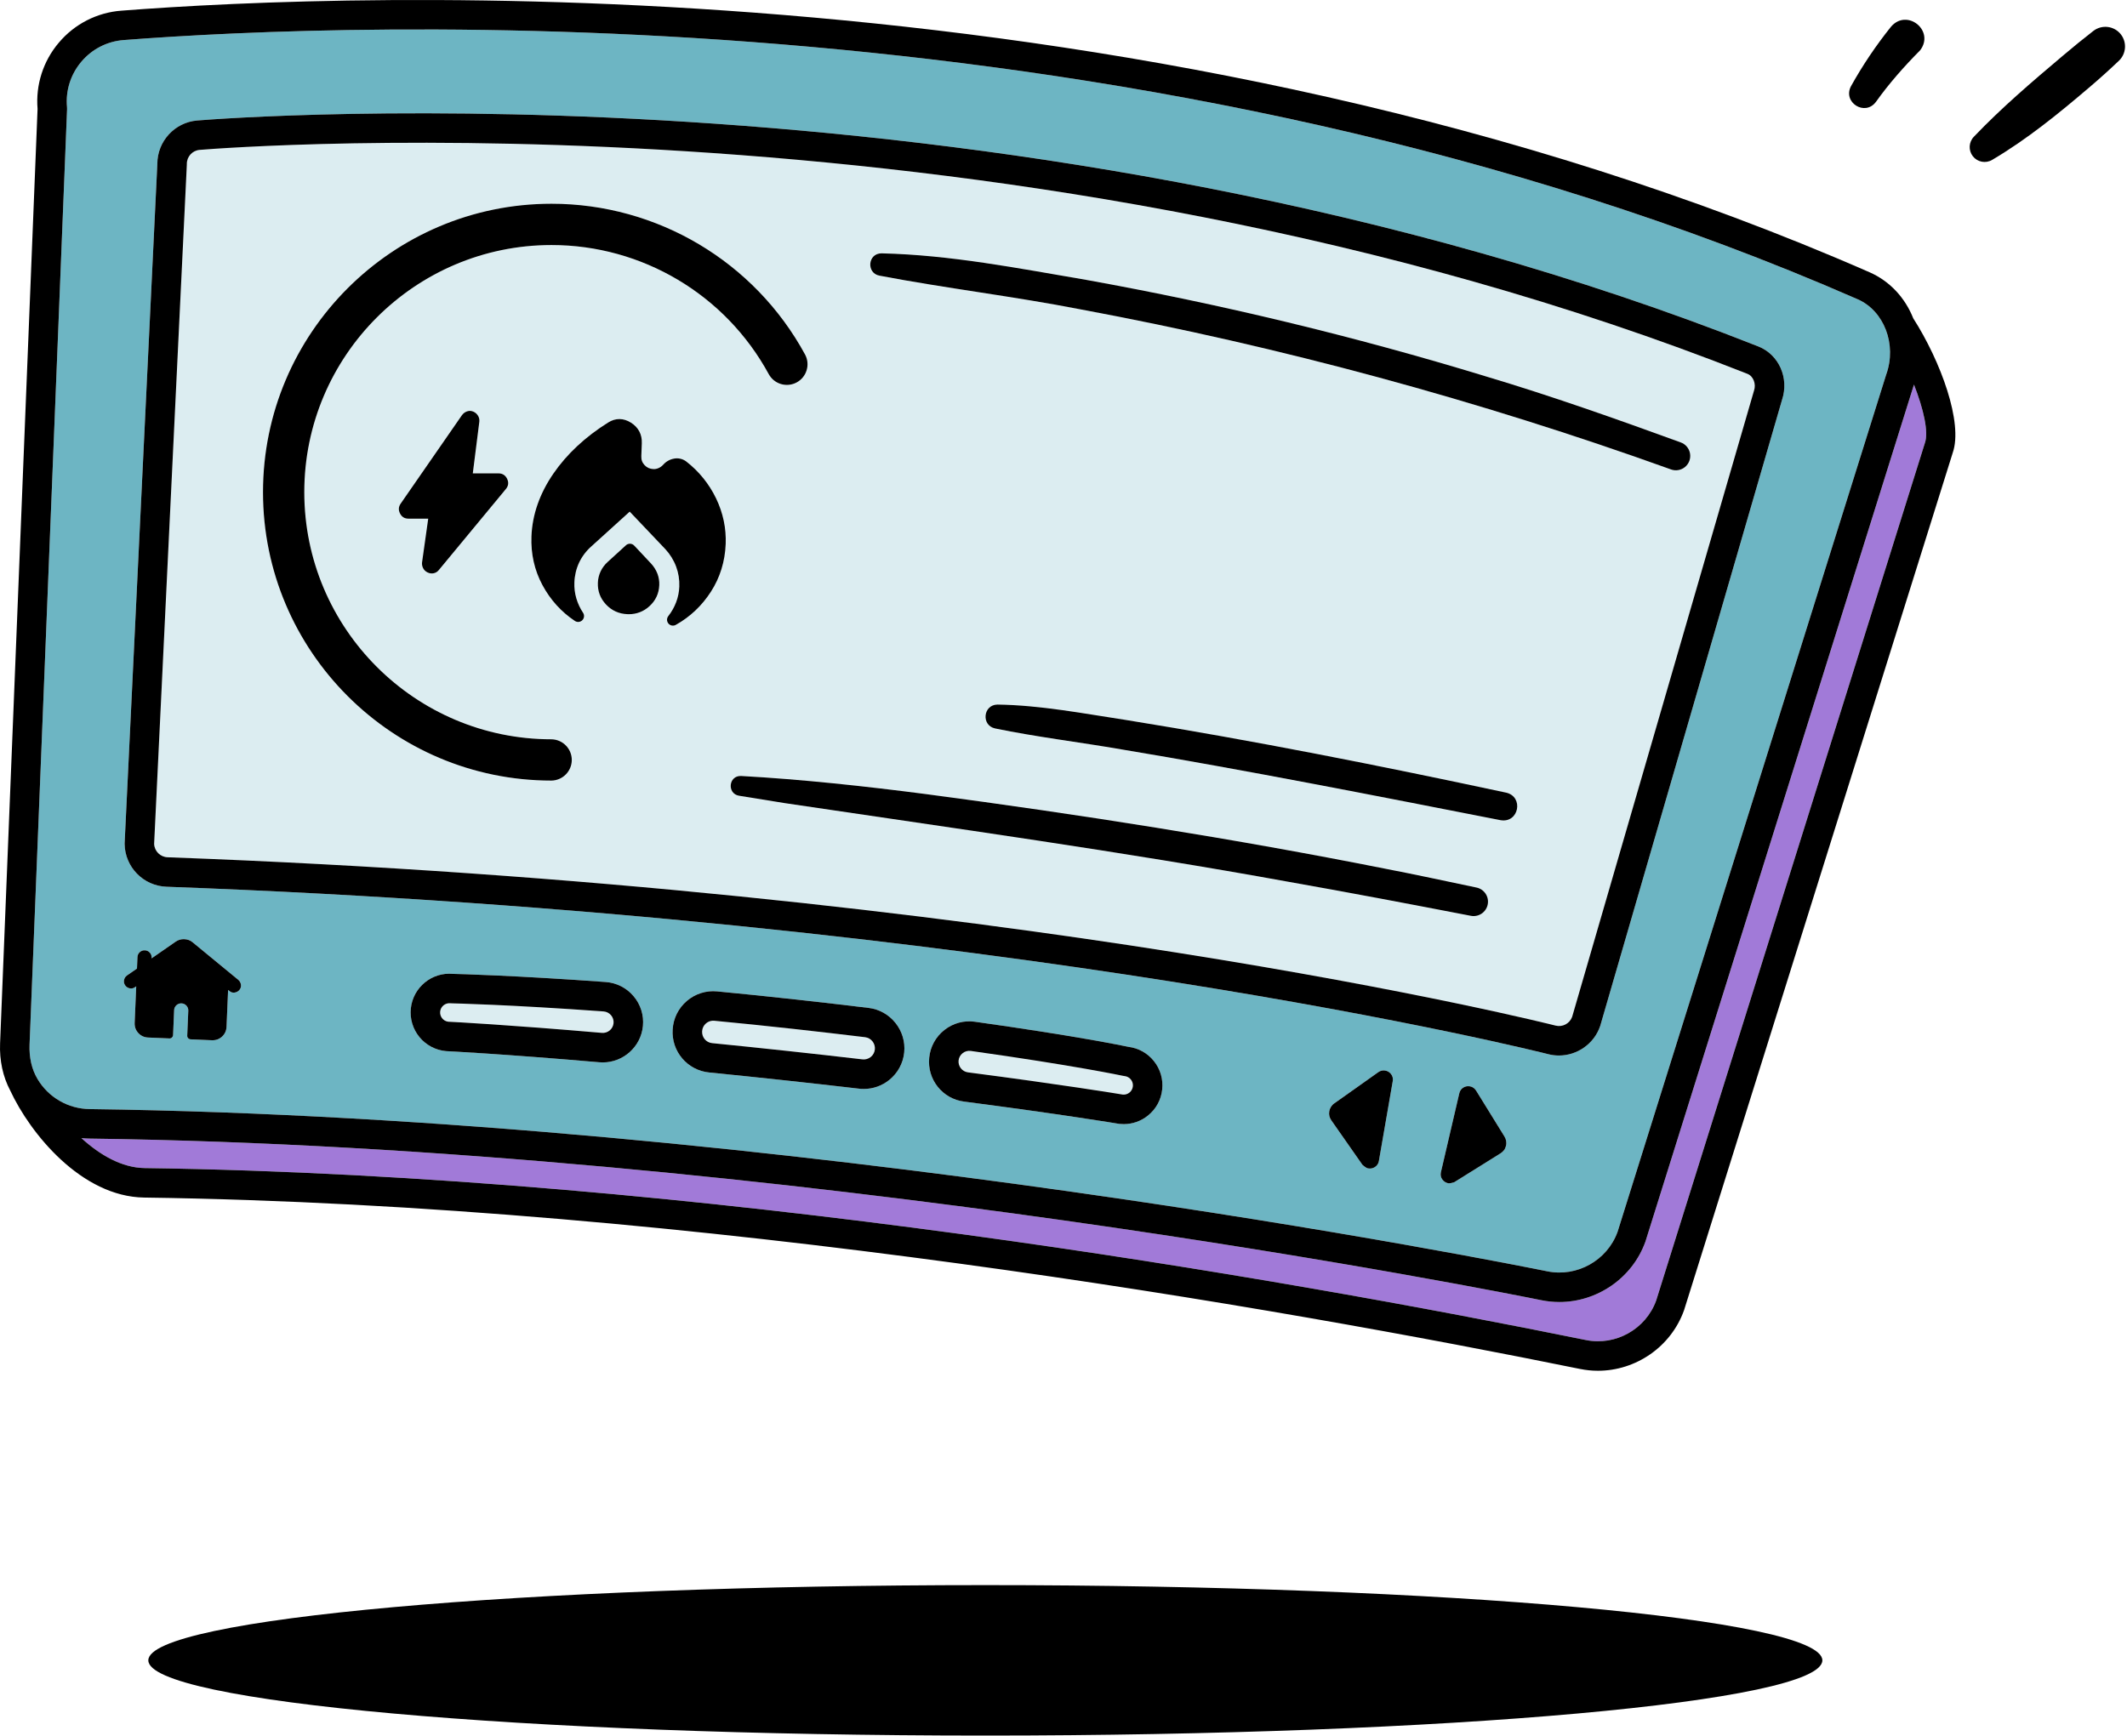
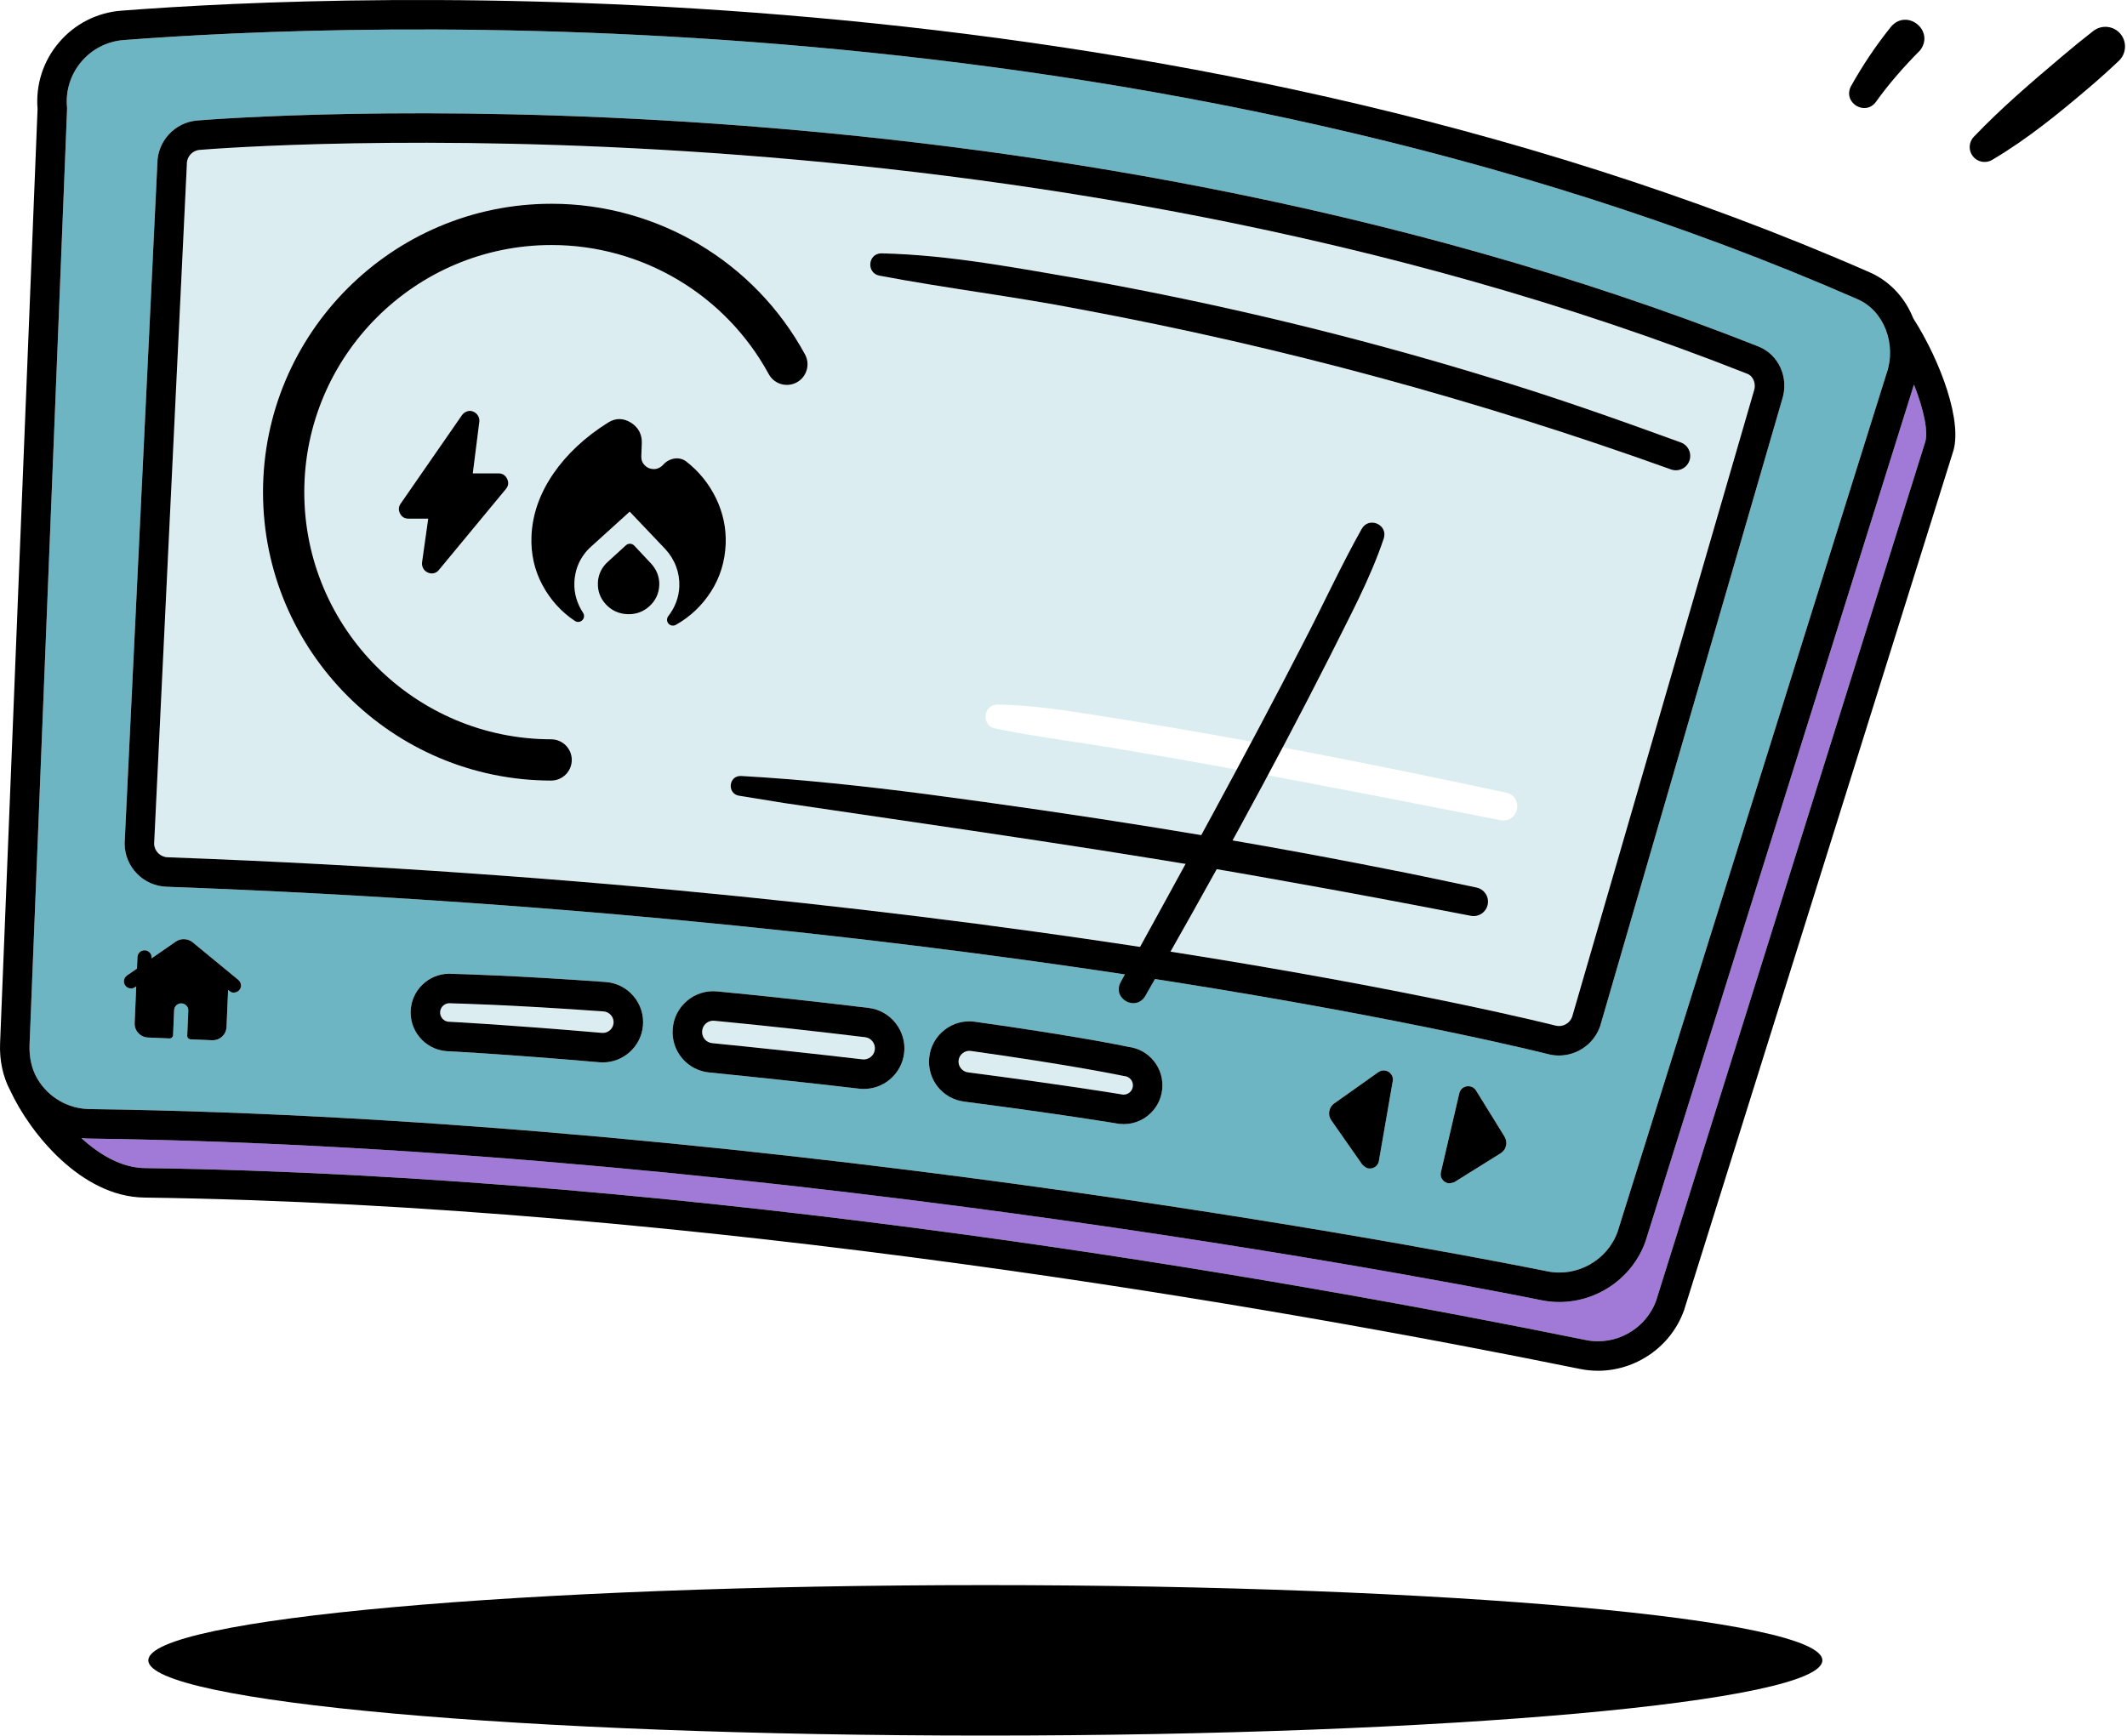
<svg xmlns="http://www.w3.org/2000/svg" width="321" height="262" fill="none" viewBox="0 0 321 262">
  <path fill="#A17AD8" d="m248.348 187.35-.029.086c-1.98 5.526-7.287 9.116-12.986 9.116-.895 0-1.8-.088-2.704-.272-4.623-.94-114.421-23.033-219.132-24.401-.41-.005-.814-.035-1.216-.075 2.82 2.581 6.139 4.48 9.54 4.527 83.819 1.153 172.26 16.761 217.519 25.962 4.482.911 9.034-1.642 10.598-5.944l40.53-129.379.028-.085c.596-1.663-.2-5.133-1.645-8.83z" />
  <path fill="#000" d="M148.705 262c69.764 0 126.32-5.085 126.32-11.357 0-6.273-56.556-11.357-126.32-11.357s-126.32 5.084-126.32 11.357S78.942 262 148.706 262" />
  <path fill="#6DB5C3" d="M10.115 16.18q.014.145.008.292L4.46 157.683c-.079 1.956.335 3.754 1.197 5.198a9.27 9.27 0 0 0 7.897 4.546c105.125 1.374 215.322 23.547 219.961 24.49 4.484.912 9.035-1.642 10.598-5.944l40.53-129.38.029-.085c1.612-4.5-.325-9.584-4.318-11.333C173.488-1.62 53.038 3.396 18.667 6.047a9.24 9.24 0 0 0-6.395 3.275 9.24 9.24 0 0 0-2.157 6.857M36.12 149.455a1.14 1.14 0 0 1-.733.383.94.94 0 0 1-.767-.244l-.195-.15-.236 5.542q-.038.907-.679 1.495-.64.588-1.547.55l-3.184-.136a.54.54 0 0 1-.377-.167.5.5 0 0 1-.145-.38l.16-3.768a1.03 1.03 0 0 0-.28-.769 1.03 1.03 0 0 0-.743-.344 1.03 1.03 0 0 0-.769.28 1.03 1.03 0 0 0-.344.742l-.16 3.748a.54.54 0 0 1-.167.377.5.5 0 0 1-.38.145l-3.204-.136q-.907-.039-1.495-.679t-.55-1.548l.234-5.501-.166.114a.98.98 0 0 1-.796.188 1.07 1.07 0 0 1-.707-.454 1 1 0 0 1-.169-.784q.079-.43.434-.698l1.518-1.046.074-1.733q.018-.444.344-.743a1.03 1.03 0 0 1 .77-.28q.442.019.742.345.298.326.28.768l-.005.101 3.62-2.511q.291-.21.629-.306.336-.097.68-.082.342.015.67.129.329.115.601.349l6.905 5.683q.33.298.383.733a1 1 0 0 1-.246.787m60.908 5.428c-.299 3.129-2.96 5.497-6.051 5.497q-.261 0-.525-.023c-14.914-1.286-23.041-1.677-23.122-1.681a5.86 5.86 0 0 1-5.326-6.46c.344-3.176 3.175-5.493 6.346-5.203.952.022 9.492.244 23.063 1.231a6.04 6.04 0 0 1 4.208 2.143 6.03 6.03 0 0 1 1.407 4.496m39.432 3.989a6.1 6.1 0 0 1-2.263 4.159 6.1 6.1 0 0 1-4.556 1.311 1381 1381 0 0 0-22.606-2.443 6.113 6.113 0 0 1-5.515-6.501 6.1 6.1 0 0 1 2.145-4.302 6.1 6.1 0 0 1 4.556-1.438c4.016.383 8.064.8 12.035 1.24q5.773.641 10.841 1.255c3.297.398 5.702 3.412 5.363 6.719m38.935 5.596a5.82 5.82 0 0 1-2.15 3.932 5.8 5.8 0 0 1-4.43 1.242c-.083-.014-8.451-1.416-23.306-3.347a6.054 6.054 0 0 1-5.272-6.637 6.03 6.03 0 0 1 2.294-4.176 6.02 6.02 0 0 1 4.606-1.242c14.934 2.095 22.217 3.588 23.19 3.793a5.8 5.8 0 0 1 3.808 2.135 5.82 5.82 0 0 1 1.26 4.3m34.795-1.26-2.092 12.051c-.07.401-.281.719-.609.921a1.43 1.43 0 0 1-1.023.196c-.159-.027-.348-.119-.796-.489l-.082-.088-4.65-6.65a2 2 0 0 1-.308-.657 1.8 1.8 0 0 1-.02-.734 1.8 1.8 0 0 1 .781-1.212l6.619-4.693q.232-.166.492-.229.27-.064.545-.015c.358.061.657.239.886.528.238.303.327.672.257 1.071m17.092 9.755a1.8 1.8 0 0 1-.305.667 2 2 0 0 1-.542.487l-6.983 4.357c-.395.117-.615.157-.766.157a.7.7 0 0 1-.158-.017 1.43 1.43 0 0 1-.866-.58 1.31 1.31 0 0 1-.201-1.086l2.775-11.913c.091-.394.317-.701.653-.884a1.42 1.42 0 0 1 1.516.083q.217.162.367.406l4.265 6.902q.205.331.268.686a1.8 1.8 0 0 1-.023.735m41.657-112.601-27.419 94.439-.031.097c-.919 2.697-3.479 4.441-6.22 4.441a6.5 6.5 0 0 1-1.609-.203c-.801-.206-81.687-20.635-208.526-25.276a6.557 6.557 0 0 1-6.326-6.46q0-.069.002-.137l4.936-102.525c-.007-3.401 2.62-6.27 6.014-6.548 5.05-.416 125-9.655 235.6 34.109 3.11 1.23 4.674 4.765 3.579 8.063" />
  <path fill="#000" d="M282.141 41.098C174.328-6.114 52.954-1.063 18.324 1.61A13.66 13.66 0 0 0 8.87 6.45a13.66 13.66 0 0 0-3.201 9.984L.013 157.504c-.105 2.6.43 5.048 1.534 7.128 3.026 6.508 10.762 16.021 20.212 16.15 83.457 1.148 171.588 16.703 216.694 25.873.904.184 1.809.273 2.704.273 5.7 0 11.006-3.59 12.986-9.118l.029-.085 40.532-129.387c1.57-4.512-1.786-13.754-5.965-20.29-1.208-3.05-3.495-5.591-6.598-6.95m8.355 25.787q-.015.041-.028.085l-40.53 129.379c-1.564 4.302-6.116 6.855-10.598 5.943-45.259-9.2-133.7-24.808-217.52-25.961-3.4-.047-6.72-1.946-9.54-4.527.403.04.807.07 1.217.075 104.711 1.368 214.509 23.461 219.132 24.401.904.183 1.809.272 2.704.272 5.699 0 11.006-3.59 12.987-9.116l.028-.086 40.503-129.295c1.445 3.697 2.241 7.167 1.645 8.83M18.666 6.047c34.372-2.65 154.822-7.668 261.689 39.129 3.993 1.748 5.93 6.832 4.318 11.332l-.029.085-40.53 129.38c-1.563 4.302-6.114 6.856-10.598 5.944-4.639-.943-114.836-23.116-219.961-24.49a9.27 9.27 0 0 1-7.897-4.546c-.862-1.443-1.276-3.242-1.197-5.198l5.662-141.21a2 2 0 0 0-.008-.294 9.24 9.24 0 0 1 2.157-6.857 9.24 9.24 0 0 1 6.395-3.275" />
  <path fill="#DCEDF1" d="M264.707 58.98c.349-1.028-.102-2.191-.986-2.541C154.077 13.054 35.131 22.217 30.123 22.627a2.11 2.11 0 0 0-1.926 2.126q0 .07-.002.137L23.26 127.398a2.11 2.11 0 0 0 2.035 2.016c127.313 4.658 208.664 25.204 209.471 25.411a2.107 2.107 0 0 0 2.494-1.321l27.416-94.426zM98.012 91.511a4.5 4.5 0 0 1-3.122 1.207q-.102 0-.206-.004c-1.277-.05-2.361-.541-3.224-1.457-.867-.921-1.281-2.027-1.232-3.288a4.4 4.4 0 0 1 .418-1.723 4.5 4.5 0 0 1 1.058-1.415l2.76-2.518a.89.89 0 0 1 1.249.048l2.551 2.717q.631.689.946 1.5c.214.552.31 1.14.286 1.752-.05 1.26-.549 2.331-1.484 3.181m11.507-9.396c-.103 2.645-.853 5.068-2.227 7.203-1.366 2.123-3.149 3.809-5.301 5.011a.89.89 0 0 1-1.111-.2.89.89 0 0 1-.023-1.127 8 8 0 0 0 1.178-2.08c.288-.746.45-1.545.483-2.375a7.7 7.7 0 0 0-.478-3.011 8 8 0 0 0-1.613-2.622l-5.395-5.679-5.794 5.253a7.65 7.65 0 0 0-1.845 2.447 7.7 7.7 0 0 0-.708 2.986 7.4 7.4 0 0 0 .295 2.413 8 8 0 0 0 1.013 2.167.89.89 0 0 1-1.234 1.235c-2.052-1.366-3.699-3.188-4.895-5.413-1.204-2.237-1.762-4.714-1.658-7.362.127-3.27 1.238-6.451 3.3-9.456 2.036-2.964 4.82-5.563 8.275-7.723 1.113-.704 2.308-.696 3.452.027 1.117.708 1.68 1.78 1.628 3.102l-.076 1.944c-.02.547.136.98.494 1.359.363.384.791.573 1.345.595.258.01.506-.039.76-.15a2.1 2.1 0 0 0 .711-.517 2.86 2.86 0 0 1 1.613-.91 2.33 2.33 0 0 1 1.866.437 15.6 15.6 0 0 1 4.494 5.563c1.055 2.19 1.543 4.506 1.451 6.883M83.229 36.99c-20.57 0-37.306 16.736-37.306 37.307 0 20.57 16.736 37.306 37.307 37.306a3.117 3.117 0 0 1 0 6.233c-24.008 0-43.54-19.532-43.54-43.54 0-24.006 19.532-43.538 43.54-43.538a43.55 43.55 0 0 1 38.259 22.74 3.116 3.116 0 1 1-5.473 2.981A37.32 37.32 0 0 0 83.23 36.99M61.644 78.297q-.876 0-1.272-.78-.398-.78.096-1.49l9.246-13.35q.3-.411.766-.575.465-.164.93.027.465.192.725.616t.205.916l-.985 7.797h3.858q.93 0 1.326.834.398.834-.205 1.546l-10.094 12.2q-.3.384-.766.493-.465.11-.93-.11a1.43 1.43 0 0 1-.684-.642 1.5 1.5 0 0 1-.165-.89l.93-6.592zm162.856 58.26a2.176 2.176 0 0 1-2.54 1.69c-9.162-1.767-18.326-3.516-27.517-5.134-25.083-4.564-50.817-8.128-76.017-11.876l-6.904-1.116c-1.812-.316-1.59-3.042.314-2.981 9.215.509 18.816 1.557 27.955 2.741 23.151 3.066 46.356 6.705 69.273 11.258 4.596.887 9.173 1.879 13.754 2.841a2.176 2.176 0 0 1 1.682 2.577m1.972-12.74c-18.481-3.621-38.757-7.622-57.222-10.691-6.365-1.099-12.836-1.874-19.079-3.162-2.113-.461-1.812-3.58.368-3.604 6.571.099 12.972 1.355 19.435 2.334 19.222 3.098 38.311 6.89 57.343 10.965 2.676.625 1.916 4.623-.845 4.158m28.452-54.26a2.17 2.17 0 0 1-2.799 1.288 574.4 574.4 0 0 0-89.066-24.147c-10.056-1.962-20.281-3.17-30.33-5.086-2.001-.364-1.79-3.366.309-3.368 10.436.242 20.6 2.257 30.836 3.996 20.376 3.677 40.539 8.52 60.341 14.57 9.921 2.965 19.688 6.422 29.414 9.967a2.17 2.17 0 0 1 1.295 2.78" />
  <path fill="#000" d="M265.359 52.3c-110.6-43.764-230.55-34.525-235.6-34.109-3.394.278-6.021 3.147-6.014 6.548L18.81 127.264l-.003.137a6.556 6.556 0 0 0 6.327 6.46c126.839 4.641 207.725 25.07 208.526 25.276a6.5 6.5 0 0 0 1.609.203c2.741 0 5.301-1.744 6.22-4.441l.031-.097 27.419-94.44c1.095-3.297-.469-6.832-3.579-8.062m-30.593 102.524c-.807-.207-82.158-20.753-209.47-25.411a2.11 2.11 0 0 1-2.036-2.016l4.935-102.506q.003-.068.002-.138a2.11 2.11 0 0 1 1.925-2.125c5.01-.41 123.955-9.574 233.599 33.81.884.351 1.335 1.515.986 2.541l-.031.098-27.416 94.426a2.107 2.107 0 0 1-2.494 1.321" />
  <path fill="#000" d="M120.243 57.726a3.116 3.116 0 0 0 1.246-4.227 43.55 43.55 0 0 0-38.26-22.741c-24.007 0-43.538 19.532-43.538 43.539s19.531 43.539 43.539 43.539a3.117 3.117 0 0 0 0-6.233c-20.571 0-37.307-16.735-37.307-37.306S62.66 36.99 83.23 36.99a37.32 37.32 0 0 1 32.786 19.49 3.116 3.116 0 0 0 4.227 1.245" />
  <path fill="#DCEDF1" d="M169.472 165.24c.355.026.702-.081.981-.306.292-.236.475-.57.515-.943a1.4 1.4 0 0 0-.302-1.031 1.4 1.4 0 0 0-.942-.515 2 2 0 0 1-.228-.036c-.072-.016-7.413-1.576-22.978-3.76a1.62 1.62 0 0 0-1.237.335 1.6 1.6 0 0 0-.616 1.118 1.643 1.643 0 0 0 1.417 1.779c14.167 1.843 22.489 3.209 23.39 3.359" />
  <path fill="#000" d="M170.326 158.035c-.973-.206-8.256-1.698-23.19-3.794a6.02 6.02 0 0 0-4.606 1.243 6.03 6.03 0 0 0-2.294 4.175 6.053 6.053 0 0 0 5.272 6.637c14.855 1.932 23.223 3.333 23.306 3.347q.064.012.13.018.321.035.641.035a5.8 5.8 0 0 0 3.659-1.295 5.8 5.8 0 0 0 2.15-3.931 5.82 5.82 0 0 0-1.26-4.301 5.8 5.8 0 0 0-3.808-2.134m-25.661 2.067c.045-.444.263-.841.616-1.118a1.62 1.62 0 0 1 1.237-.335c15.565 2.184 22.906 3.744 22.978 3.76a2 2 0 0 0 .228.036c.373.04.707.224.942.515s.342.658.302 1.031-.223.707-.515.943a1.4 1.4 0 0 1-.981.306c-.901-.15-9.223-1.516-23.39-3.359a1.643 1.643 0 0 1-1.417-1.779" />
  <path fill="#DCEDF1" d="M132.031 158.419a1.69 1.69 0 0 0-1.47-1.845q-5.048-.613-10.796-1.251a788 788 0 0 0-11.966-1.232 1.66 1.66 0 0 0-1.246.393c-.351.3-.561.718-.59 1.179-.06.933.604 1.718 1.511 1.808a1385 1385 0 0 1 22.681 2.45c.453.053.899-.075 1.254-.361a1.67 1.67 0 0 0 .622-1.141" />
  <path fill="#000" d="M131.096 152.154q-5.068-.614-10.841-1.254c-3.971-.44-8.019-.858-12.035-1.241a6.1 6.1 0 0 0-4.556 1.438 6.1 6.1 0 0 0-2.145 4.302 6.113 6.113 0 0 0 5.515 6.501 1381 1381 0 0 1 22.606 2.443q.364.042.724.042a6.1 6.1 0 0 0 3.832-1.353 6.1 6.1 0 0 0 2.263-4.158c.339-3.308-2.067-6.322-5.363-6.72m-.941 7.767a1385 1385 0 0 0-22.681-2.45c-.907-.09-1.571-.876-1.511-1.808.029-.461.239-.879.59-1.179a1.66 1.66 0 0 1 1.246-.393c3.992.38 8.018.795 11.966 1.232q5.748.638 10.796 1.251a1.69 1.69 0 0 1 1.47 1.844 1.67 1.67 0 0 1-.622 1.142 1.68 1.68 0 0 1-1.254.361" />
  <path fill="#DCEDF1" d="M91.089 152.685c-14.215-1.033-22.835-1.221-22.92-1.223a2 2 0 0 1-.194-.012 1.41 1.41 0 0 0-1.546 1.245 1.407 1.407 0 0 0 1.195 1.54c.906.044 9.012.463 23.21 1.688.89.079 1.677-.58 1.761-1.462a1.6 1.6 0 0 0-.376-1.2 1.62 1.62 0 0 0-1.13-.576" />
  <path fill="#000" d="M91.412 148.245c-13.571-.987-22.11-1.209-23.063-1.231-3.17-.29-6.002 2.027-6.346 5.203a5.86 5.86 0 0 0 5.326 6.46c.08.004 8.208.395 23.122 1.681q.264.023.525.023c3.091 0 5.752-2.368 6.051-5.497a6.03 6.03 0 0 0-1.407-4.496 6.04 6.04 0 0 0-4.208-2.143m1.183 6.216a1.63 1.63 0 0 1-1.76 1.461c-14.2-1.224-22.305-1.643-23.21-1.687a1.407 1.407 0 0 1-1.196-1.54c.084-.77.78-1.321 1.546-1.245q.096.01.193.012c.086.002 8.706.189 22.92 1.222.444.033.845.238 1.131.577.285.336.418.763.377 1.2" />
  <path fill="#000" d="M283.109 15.38c1.964-2.76 4.293-5.39 6.674-7.79 2.262-2.97-2.004-6.388-4.41-3.541a64.6 64.6 0 0 0-6.025 8.957c-1.298 2.444 2.1 4.605 3.761 2.374" />
  <path fill="#000" d="M320.084 5.2a2.97 2.97 0 0 0-4.169-.525 139 139 0 0 0-4.673 3.802c-4.595 3.88-9.195 7.804-13.347 12.16a2.246 2.246 0 0 0 2.742 3.506c5.311-3.14 9.984-6.957 14.637-10.92a107 107 0 0 0 4.513-4.059 2.98 2.98 0 0 0 .297-3.963" />
  <path fill="#000" d="M29.077 142.253a1.9 1.9 0 0 0-.6-.349 2.4 2.4 0 0 0-.672-.129 2.1 2.1 0 0 0-1.308.388l-3.62 2.511.005-.101a1.03 1.03 0 0 0-.28-.768 1.03 1.03 0 0 0-.743-.345 1.03 1.03 0 0 0-.769.28q-.326.3-.344.743l-.074 1.733-1.518 1.046q-.355.267-.434.698-.078.43.169.784.267.375.707.454a.98.98 0 0 0 .796-.188l.166-.114-.234 5.501q-.038.907.55 1.548.588.64 1.495.679l3.204.136a.5.5 0 0 0 .38-.145.54.54 0 0 0 .168-.377l.159-3.748a1.03 1.03 0 0 1 .344-.742 1.03 1.03 0 0 1 .77-.28q.442.018.742.344t.28.769l-.16 3.768a.5.5 0 0 0 .145.38.54.54 0 0 0 .377.167l3.184.136q.906.038 1.547-.55t.68-1.495l.235-5.542.196.15q.33.296.766.244.437-.052.733-.383a1 1 0 0 0 .246-.787 1.14 1.14 0 0 0-.383-.733z" />
  <path fill="#000" d="M209.046 161.61a1.3 1.3 0 0 0-.545.016 1.4 1.4 0 0 0-.492.228l-6.619 4.693a1.82 1.82 0 0 0-.781 1.213q-.066.382.02.734.086.34.308.656l4.65 6.65.082.088c.448.37.637.462.796.489q.133.024.264.024.402 0 .759-.22a1.31 1.31 0 0 0 .609-.92l2.092-12.051a1.32 1.32 0 0 0-.257-1.071 1.4 1.4 0 0 0-.886-.529" />
  <path fill="#000" d="m227.036 171.544-4.265-6.903a1.4 1.4 0 0 0-.367-.405 1.41 1.41 0 0 0-1.516-.084c-.336.184-.562.49-.653.884l-2.775 11.913c-.092.397-.022.772.201 1.086q.324.454.866.58a.7.7 0 0 0 .158.017c.151 0 .371-.04.766-.157l6.983-4.357q.332-.206.542-.487.217-.289.305-.667a1.8 1.8 0 0 0 .023-.735 1.9 1.9 0 0 0-.268-.685" />
  <path fill="#000" d="M103.574 69.67a2.33 2.33 0 0 0-1.866-.436 2.86 2.86 0 0 0-1.613.91 2.1 2.1 0 0 1-.711.517c-.254.11-.502.159-.76.15-.554-.022-.982-.212-1.345-.596-.358-.38-.515-.812-.493-1.36l.075-1.943c.052-1.322-.511-2.394-1.628-3.102-1.144-.722-2.34-.731-3.452-.027-3.454 2.16-6.239 4.759-8.275 7.723-2.062 3.005-3.173 6.186-3.3 9.456-.104 2.648.454 5.125 1.657 7.362 1.197 2.225 2.844 4.047 4.896 5.413a.89.89 0 0 0 1.234-1.235 8 8 0 0 1-1.013-2.167 7.4 7.4 0 0 1-.295-2.412 7.7 7.7 0 0 1 .708-2.986 7.65 7.65 0 0 1 1.845-2.448l5.794-5.252 5.395 5.678a8 8 0 0 1 1.613 2.622c.357.959.518 1.972.478 3.011a7.4 7.4 0 0 1-.483 2.375 8 8 0 0 1-1.178 2.08.89.89 0 0 0 1.134 1.328c2.152-1.203 3.935-2.889 5.301-5.012 1.374-2.135 2.123-4.558 2.227-7.203.092-2.377-.396-4.692-1.451-6.883a15.6 15.6 0 0 0-4.494-5.562" />
  <path fill="#000" d="m98.264 85.08-2.551-2.718a.89.89 0 0 0-1.25-.048l-2.76 2.518c-.45.409-.806.885-1.057 1.415a4.4 4.4 0 0 0-.418 1.723c-.05 1.261.365 2.367 1.232 3.288.863.916 1.947 1.407 3.224 1.457q.105.004.206.004a4.5 4.5 0 0 0 3.121-1.206c.936-.85 1.435-1.921 1.485-3.182a4.35 4.35 0 0 0-.286-1.752 4.8 4.8 0 0 0-.946-1.5" />
  <path fill="#000" d="M63.859 85.78q.218.423.684.642.465.218.93.11a1.34 1.34 0 0 0 .766-.493l10.094-12.201q.602-.711.205-1.546-.396-.834-1.326-.834h-3.858l.985-7.797a1.4 1.4 0 0 0-.205-.916 1.5 1.5 0 0 0-.725-.616 1.26 1.26 0 0 0-.93-.027q-.465.164-.766.574l-9.246 13.35q-.493.712-.096 1.491.396.78 1.272.78h2.982l-.93 6.593q-.055.464.164.89" />
  <path fill="#000" d="M222.817 133.98c-4.581-.962-9.158-1.954-13.754-2.84-22.917-4.554-46.122-8.193-69.273-11.258-9.139-1.185-18.74-2.233-27.955-2.742-1.904-.061-2.126 2.666-.314 2.981l6.904 1.116c25.2 3.748 50.934 7.312 76.017 11.876 9.191 1.619 18.355 3.367 27.517 5.134a2.175 2.175 0 0 0 .858-4.267" />
-   <path fill="#000" d="M227.316 119.659c-19.032-4.075-38.121-7.867-57.343-10.965-6.463-.979-12.864-2.235-19.435-2.334-2.18.024-2.481 3.144-.368 3.604 6.243 1.288 12.714 2.063 19.079 3.163 18.465 3.068 38.741 7.069 57.222 10.69 2.761.465 3.521-3.533.845-4.158" />
+   <path fill="#000" d="M172.825 150.363c9.669-16.892 19.086-33.924 27.882-51.293 2.898-5.86 6.041-11.575 8.133-17.805.641-2.085-2.24-3.32-3.321-1.447-3.126 5.556-5.832 11.484-8.814 17.214-8.539 16.657-18.516 34.757-27.585 51.261-1.283 2.489 2.295 4.429 3.705 2.07" />
  <path fill="#000" d="M253.628 66.777c-9.726-3.545-19.493-7.002-29.413-9.967-19.803-6.05-39.966-10.893-60.342-14.57-10.236-1.74-20.4-3.754-30.836-3.996-2.099.002-2.31 3.004-.309 3.368 10.049 1.916 20.274 3.124 30.33 5.086a574.4 574.4 0 0 1 89.066 24.147 2.169 2.169 0 1 0 1.504-4.068" />
</svg>
